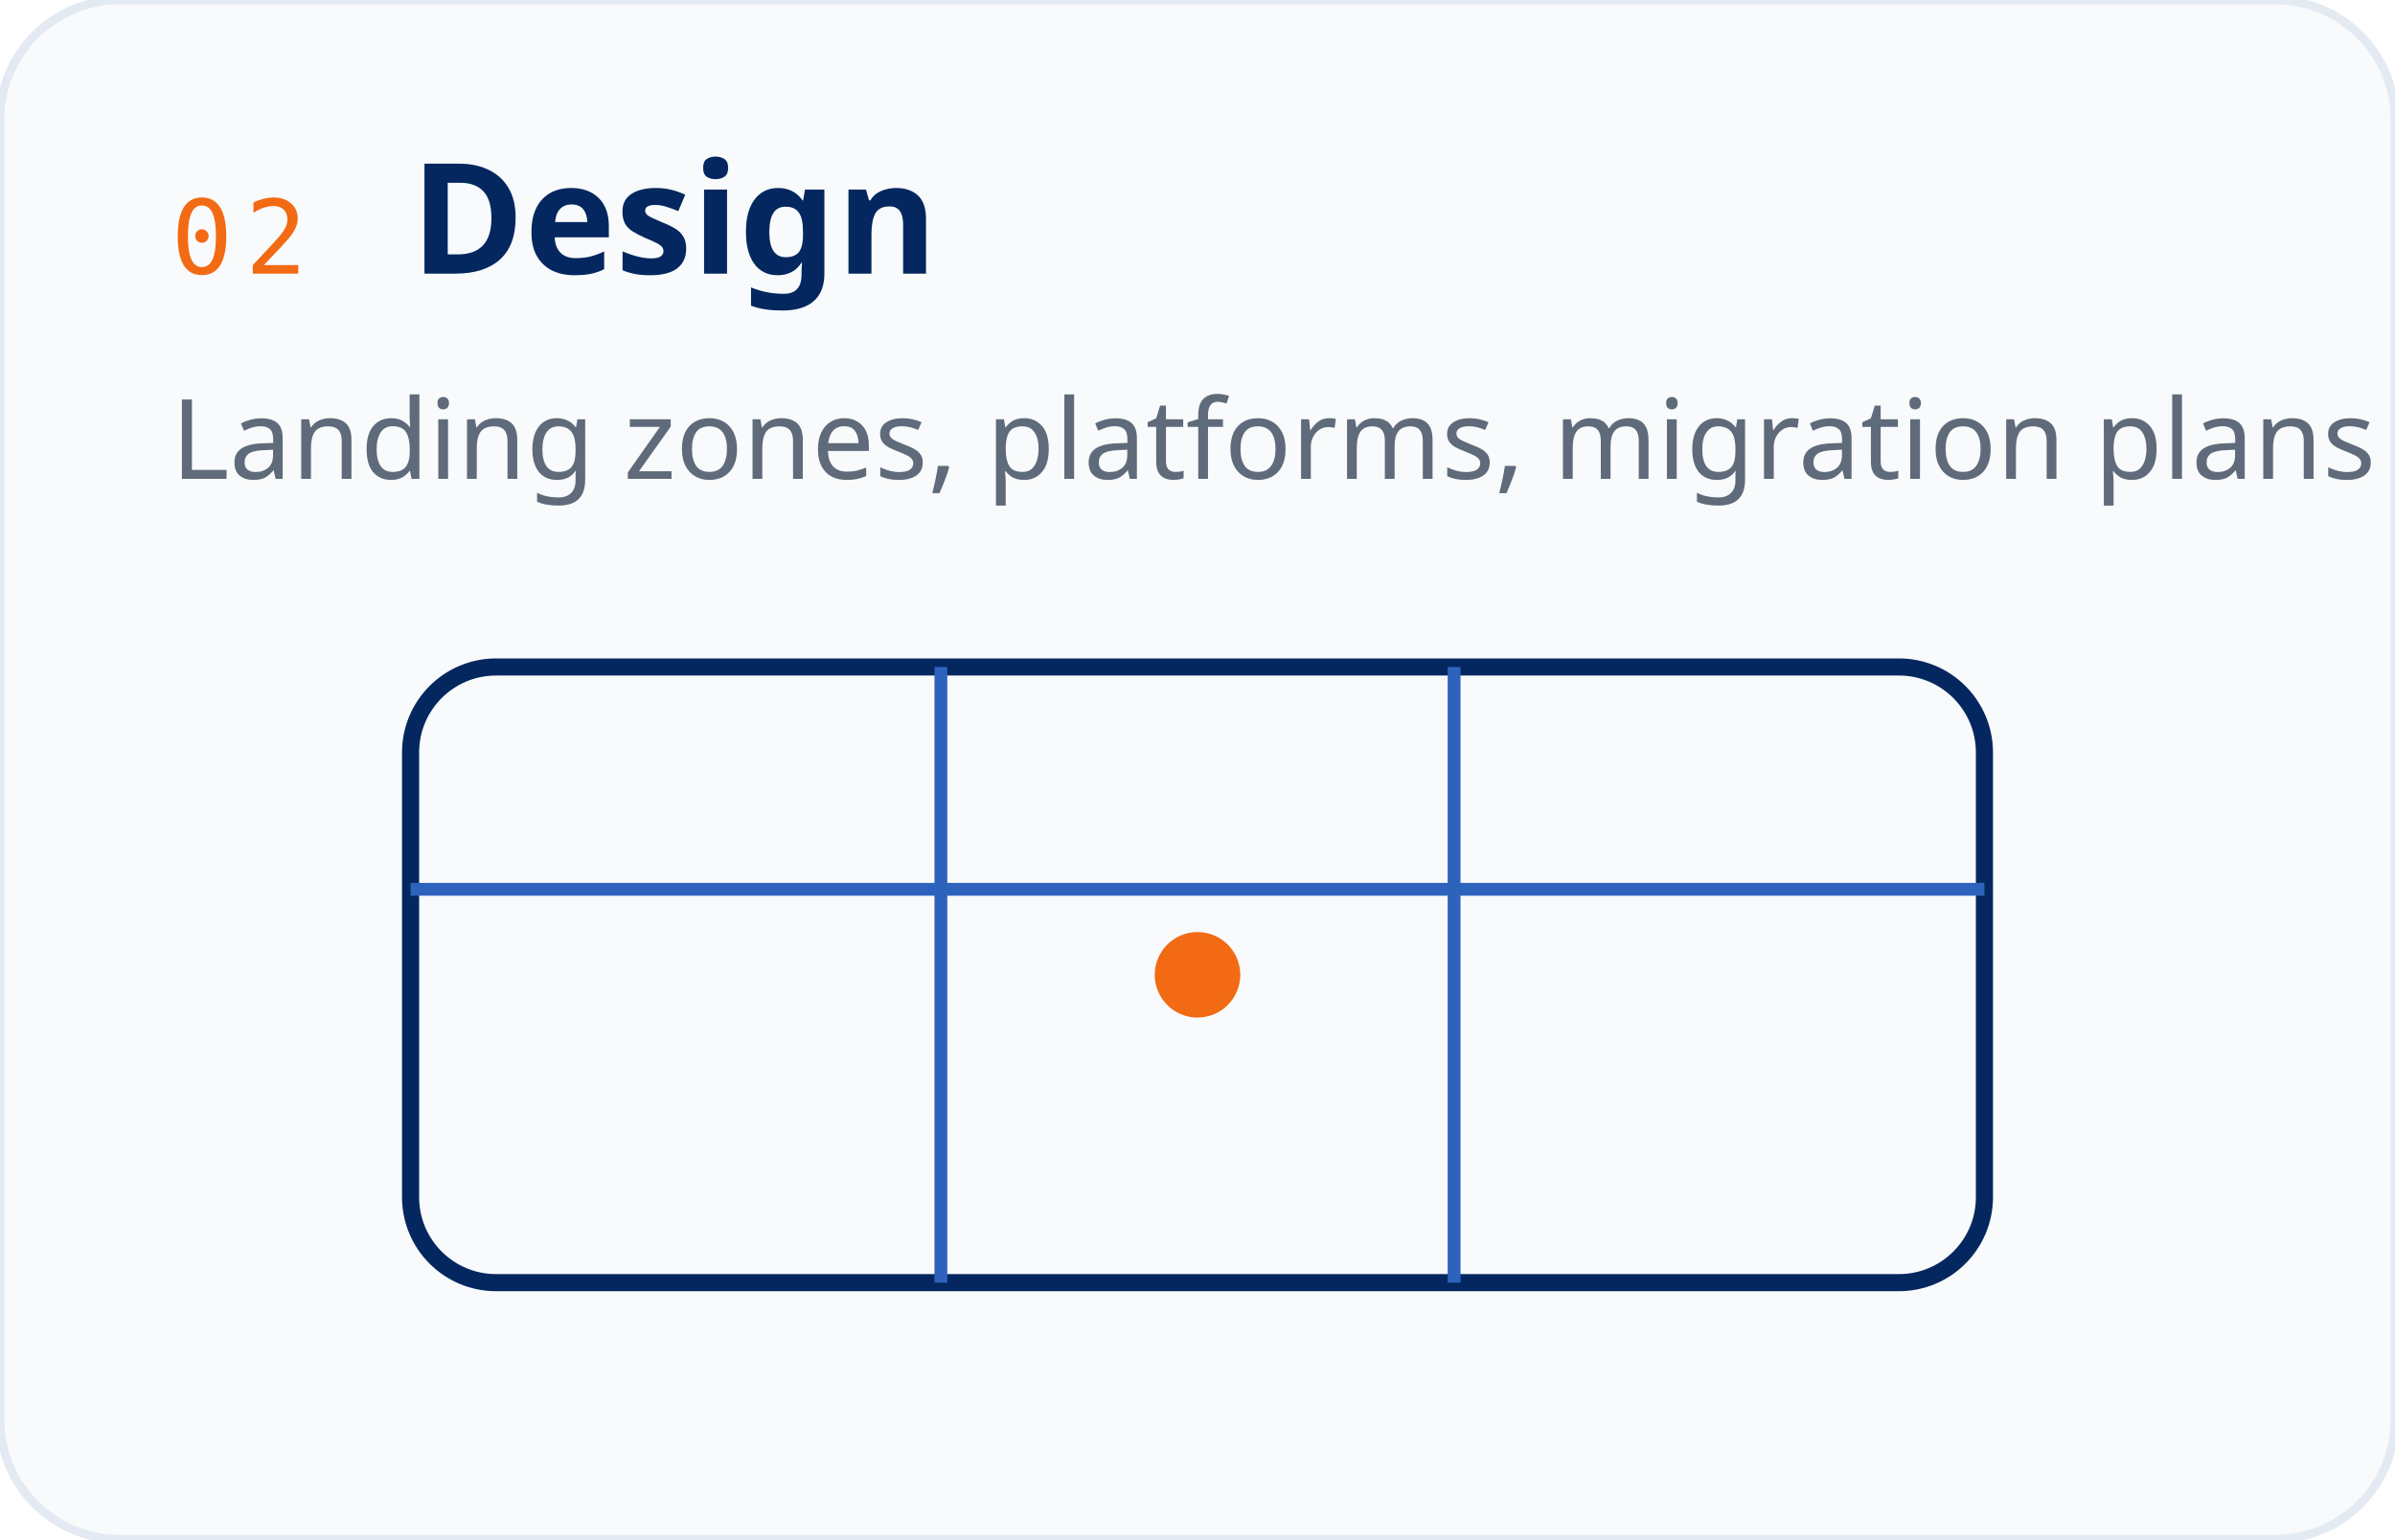
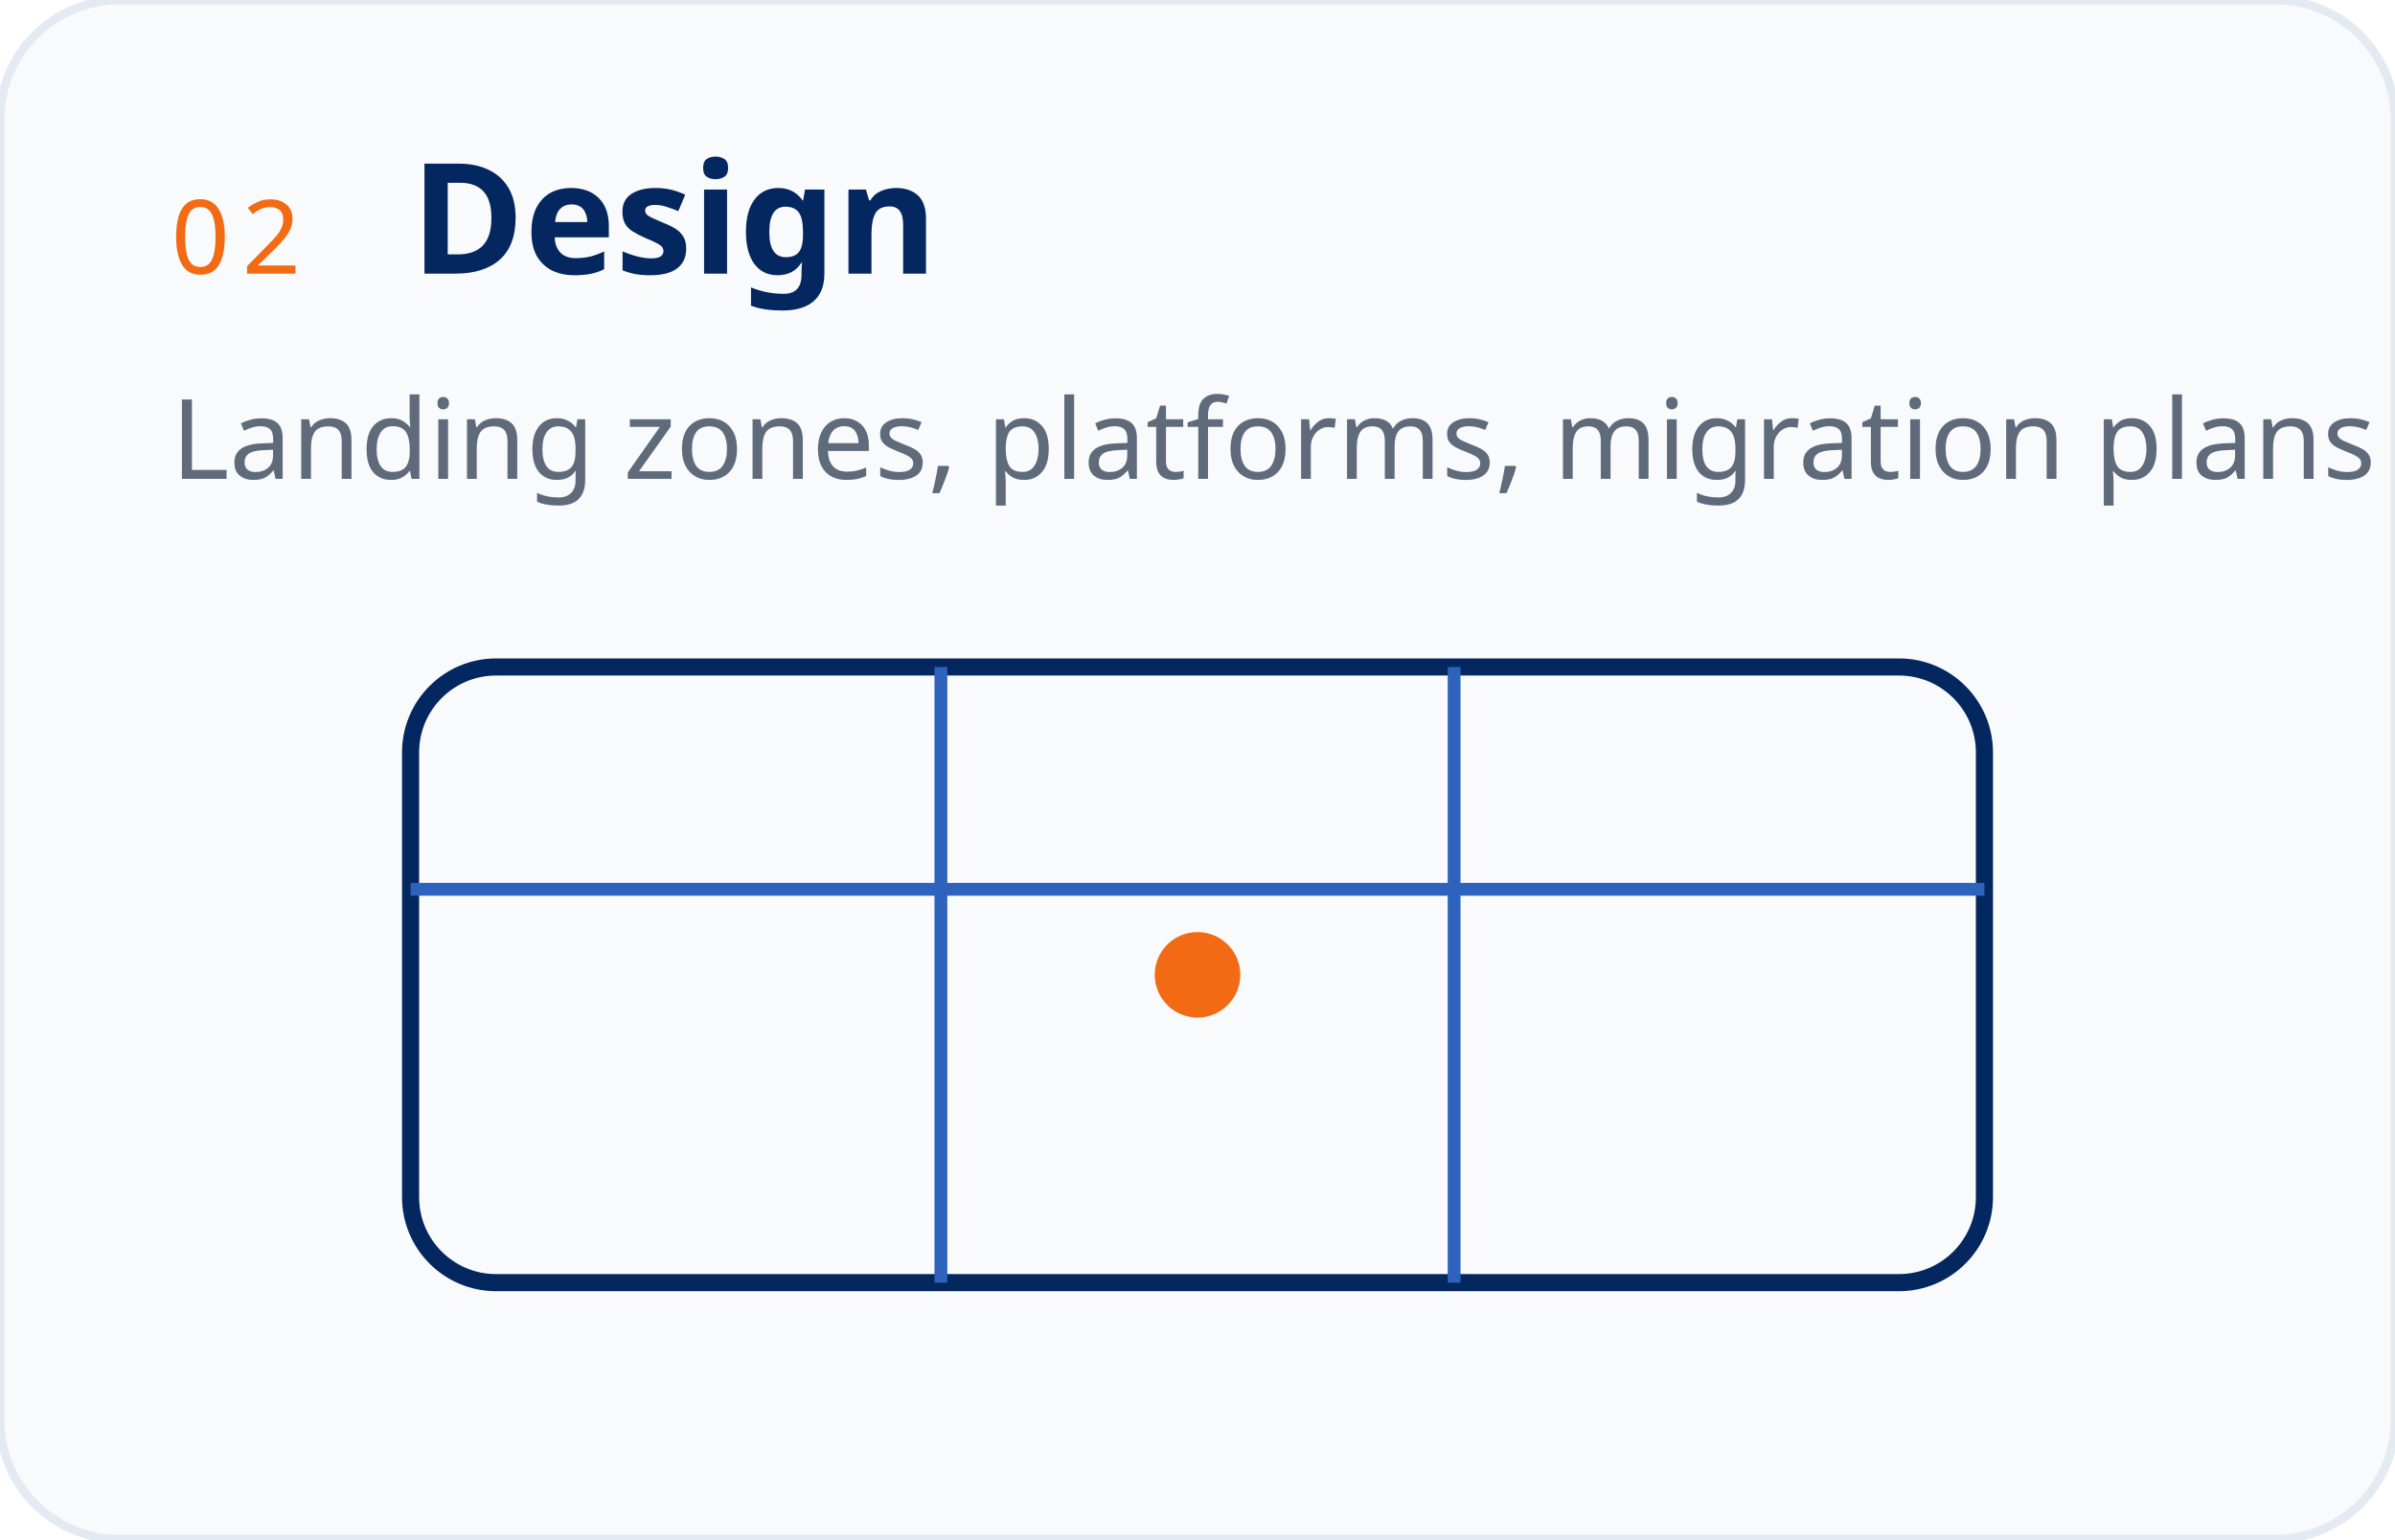
<svg xmlns="http://www.w3.org/2000/svg" viewBox="0 0 280 180" fill="none" role="img" aria-labelledby="pDesignTitle">
  <rect width="280" height="180" rx="14" fill="#F8FAFC" stroke="#E4EAF1" />
-   <text x="20" y="32" fill="#F26A13" font-family="ui-monospace, SFMono-Regular, Menlo, monospace" font-size="12" letter-spacing="0.12em">02</text>
-   <text x="48" y="32" fill="#04275F" font-family="ui-sans-serif, system-ui, sans-serif" font-size="18" font-weight="600">Design</text>
-   <text x="20" y="56" fill="#5F6B7A" font-family="ui-sans-serif, system-ui, sans-serif" font-size="13">Landing zones, platforms, migration plans</text>
+   <text x="20" y="32" fill="#F26A13" font-family="Ubuntu, ui-sans-serif, system-ui, sans-serif" font-size="12" letter-spacing="0.12em">02</text>
+   <text x="48" y="32" fill="#04275F" font-family="Ubuntu, ui-sans-serif, system-ui, sans-serif" font-size="18" font-weight="600">Design</text>
+   <text x="20" y="56" fill="#5F6B7A" font-family="Ubuntu, ui-sans-serif, system-ui, sans-serif" font-size="13">Landing zones, platforms, migration plans</text>
  <rect x="48" y="78" width="184" height="72" rx="10" stroke="#04275F" stroke-width="2" />
  <path d="M48 104h184M110 78v72M170 78v72" stroke="#2D63BD" stroke-width="1.5" />
  <circle cx="140" cy="114" r="5" fill="#F26A13" />
</svg>
